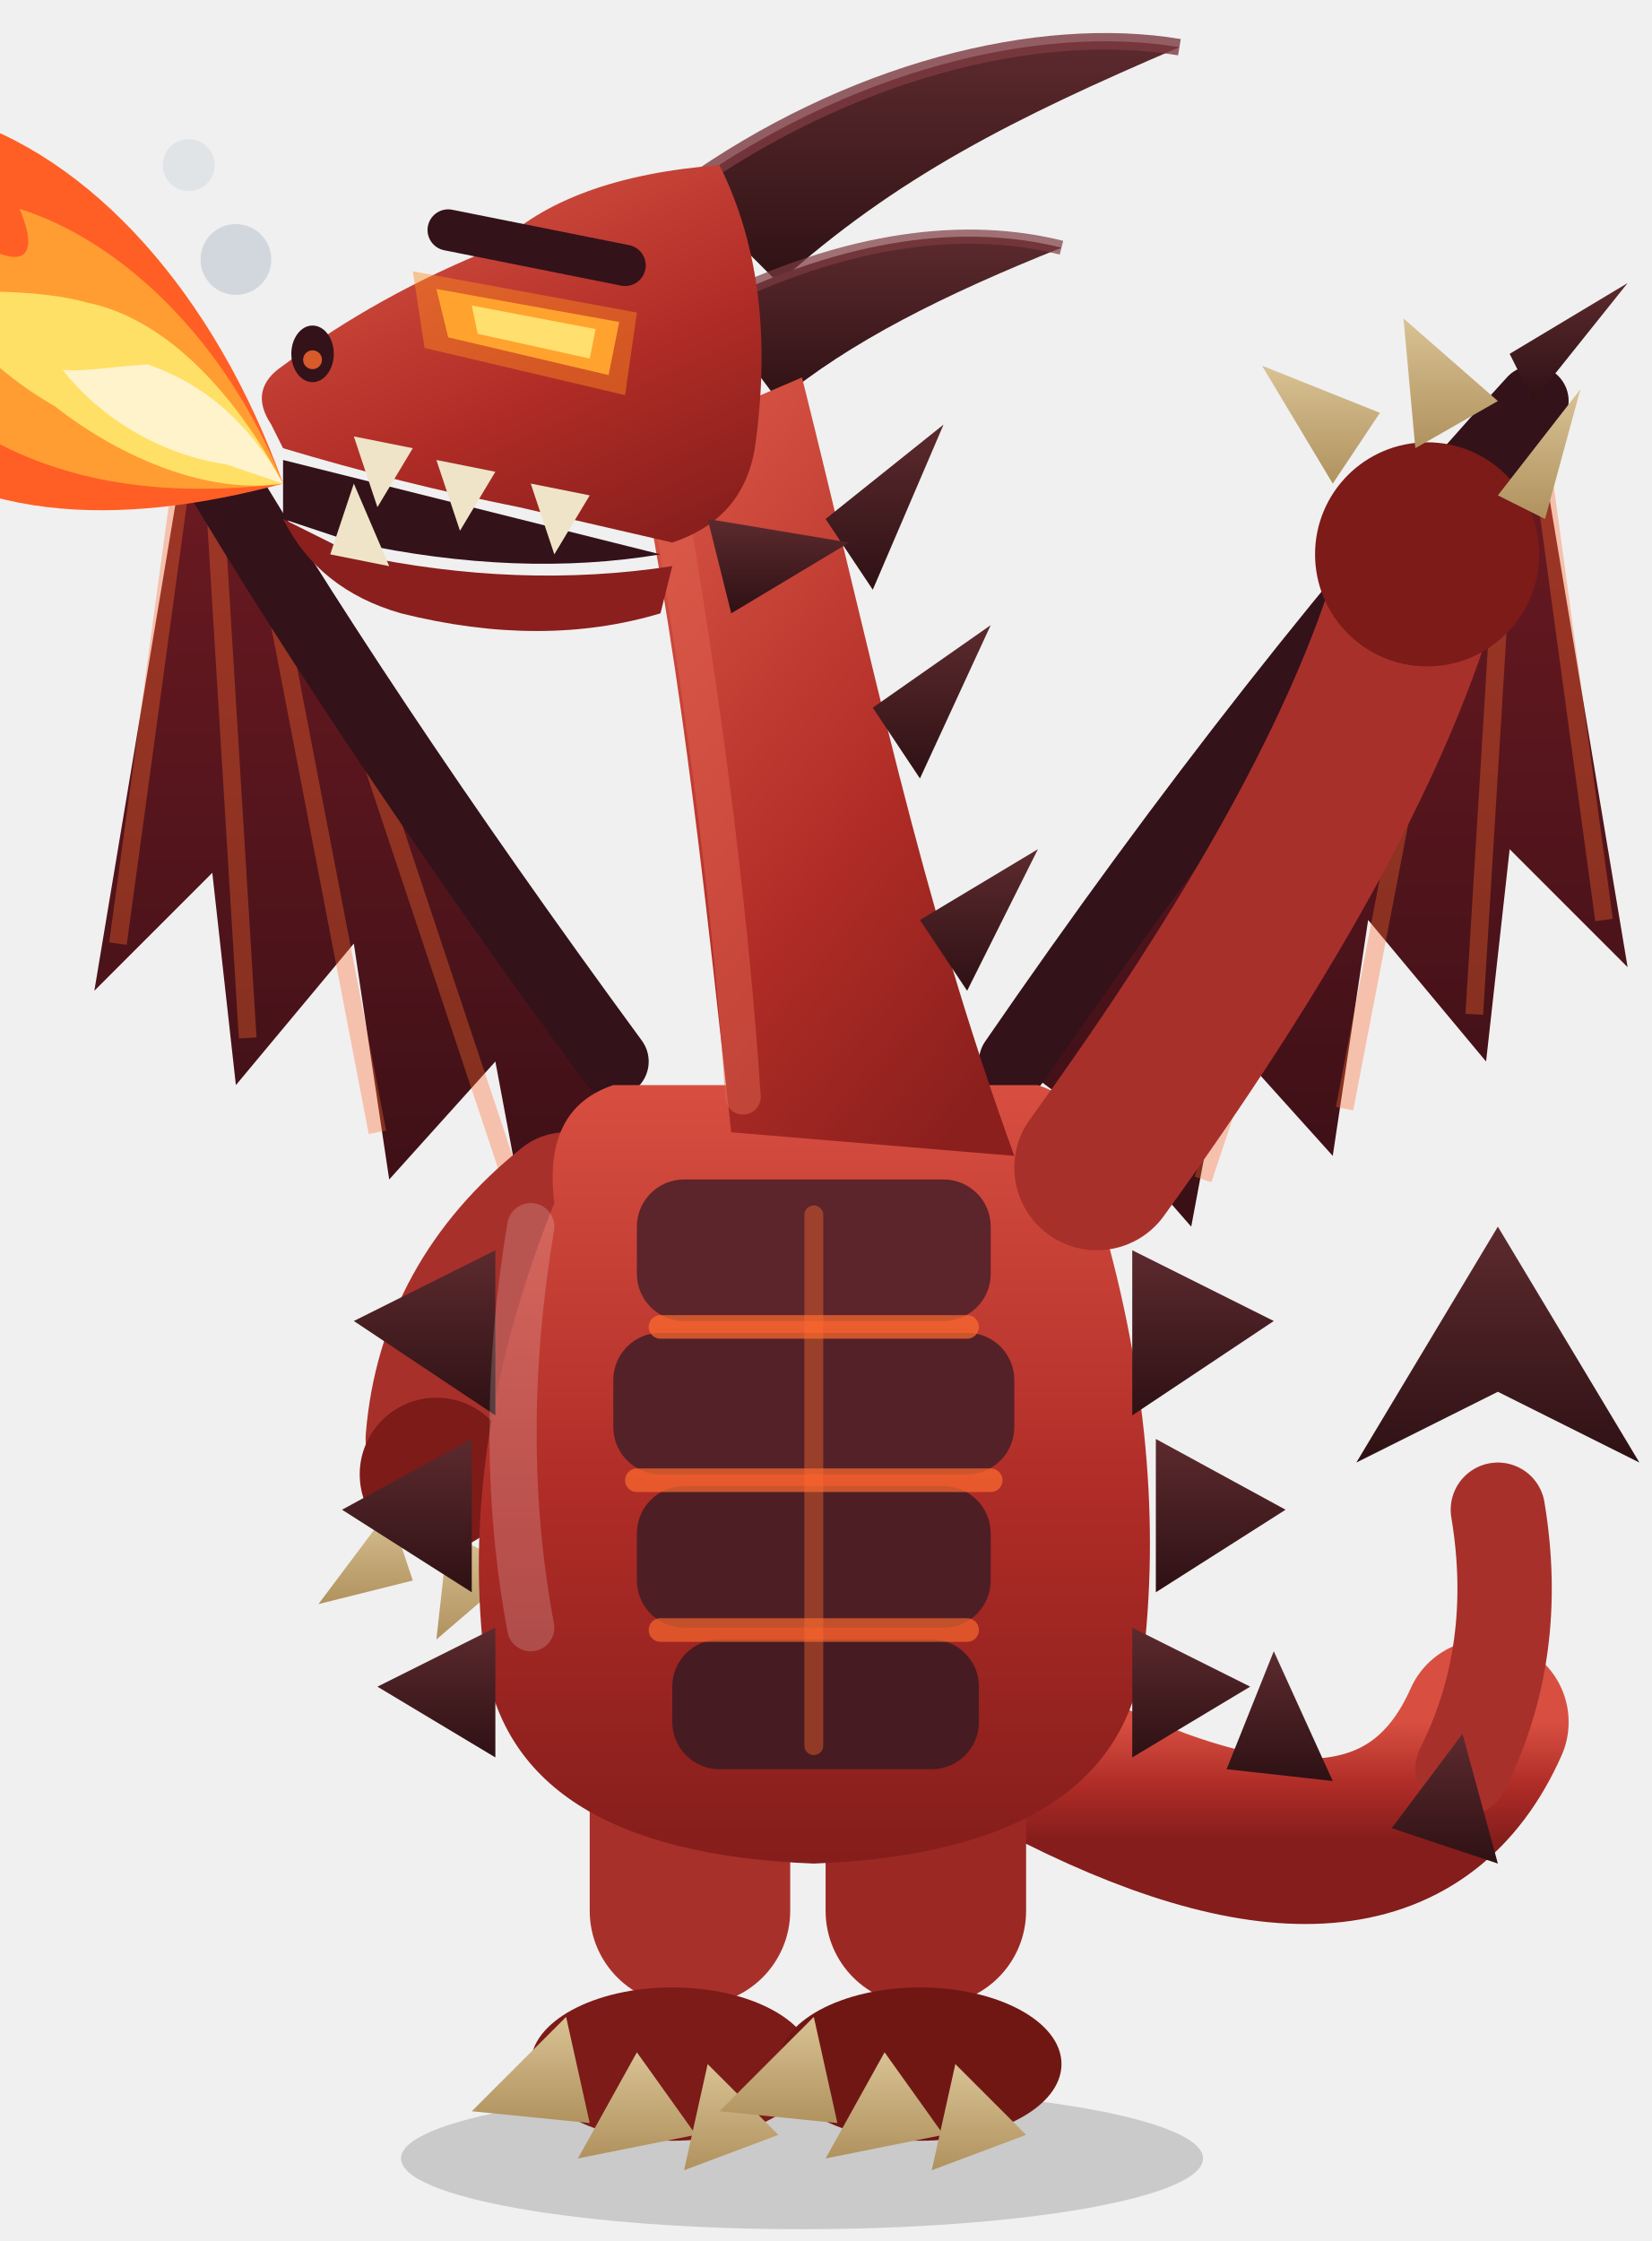
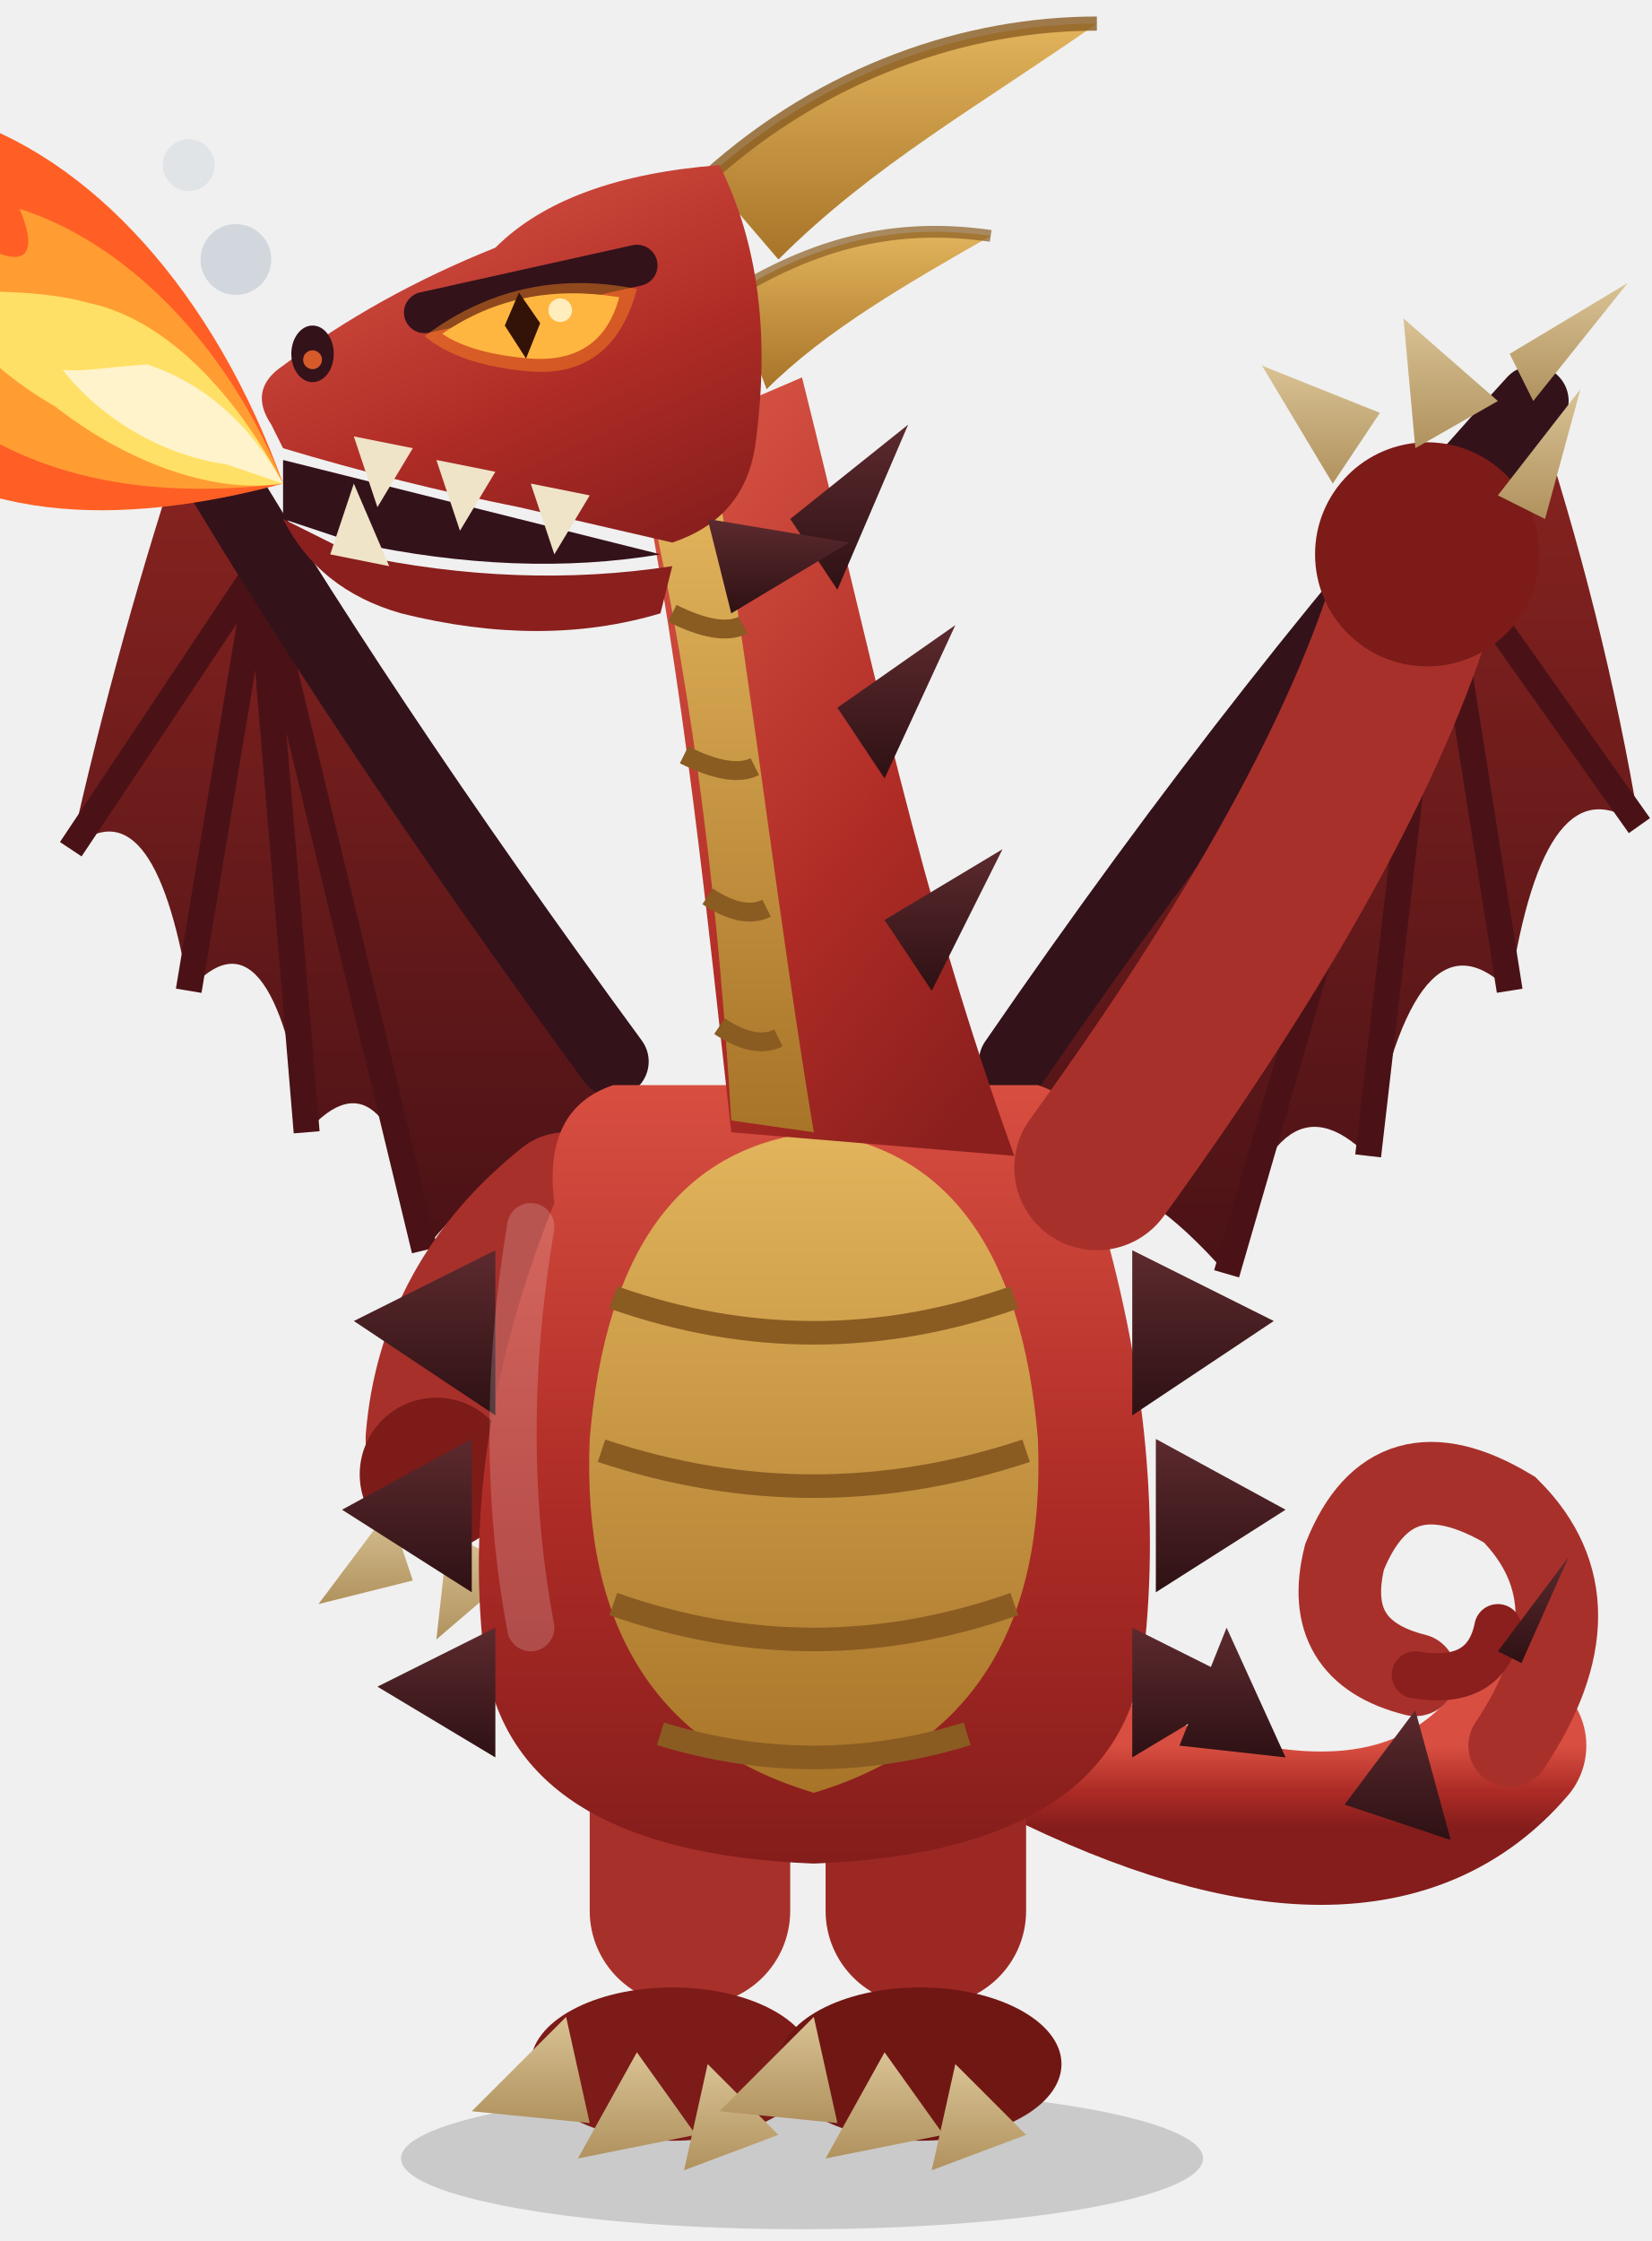
<svg xmlns="http://www.w3.org/2000/svg" viewBox="0 0 140 190" width="140" height="190">
  <defs>
    <linearGradient id="scaleFill" x1="0" y1="0" x2="0" y2="1">
      <stop offset="0" stop-color="#d84f41" />
      <stop offset="0.55" stop-color="#ad2b26" />
      <stop offset="1" stop-color="#841d1b" />
    </linearGradient>
    <linearGradient id="dragonHeadFill" x1="0.2" y1="0" x2="0.8" y2="1">
      <stop offset="0" stop-color="#d85545" />
      <stop offset="0.6" stop-color="#b02c26" />
      <stop offset="1" stop-color="#8a1f1d" />
    </linearGradient>
    <linearGradient id="wingFill" x1="0" y1="0" x2="0" y2="1">
-       <stop offset="0" stop-color="#6e1a22" />
-       <stop offset="1" stop-color="#3a0f16" />
+       <stop offset="0" stop-color="#8a2420" />
+       <stop offset="1" stop-color="#4a1216" />
+     </linearGradient>
+     <linearGradient id="dragonGoldFill" x1="0" y1="0" x2="0" y2="1">
+       <stop offset="0" stop-color="#e2b45c" />
+       <stop offset="1" stop-color="#a87428" />
    </linearGradient>
    <linearGradient id="hornFill" x1="0" y1="0" x2="0" y2="1">
      <stop offset="0" stop-color="#5c2a2e" />
      <stop offset="1" stop-color="#2e1114" />
    </linearGradient>
    <linearGradient id="clawFill" x1="0" y1="0" x2="0" y2="1">
      <stop offset="0" stop-color="#d9c294" />
      <stop offset="1" stop-color="#b0925e" />
    </linearGradient>
  </defs>
  <ellipse cx="68" cy="183" rx="34" ry="6" fill="#000000" opacity="0.16" />
  <g id="tail">
-     <path d="M90 150 Q118 164 126 146" stroke="url(#scaleFill)" stroke-width="14" stroke-linecap="round" fill="none" />
-     <path d="M124 150 Q129 140 127 128" stroke="#a8302b" stroke-width="8" stroke-linecap="round" fill="none" />
-     <path d="M104 150 L108 140 L113 151 Z" fill="url(#hornFill)" />
-     <path d="M118 155 L124 147 L127 158 Z" fill="url(#hornFill)" />
-     <path d="M127 104 L139 124 L127 118 L115 124 Z" fill="url(#hornFill)" />
+     <path d="M88 148 Q116 162 128 148" stroke="url(#scaleFill)" stroke-width="13" stroke-linecap="round" fill="none" />
+     <path d="M128 148 Q136 136 128 128 Q118 122 114 132 Q112 140 120 142" stroke="#a8302b" stroke-width="7" stroke-linecap="round" fill="none" />
+     <path d="M120 142 Q126 143 127 138" stroke="#8a1f1d" stroke-width="4" stroke-linecap="round" fill="none" />
+     <path d="M127 140 L133 132 L129 141 Z" fill="url(#hornFill)" />
+     <path d="M100 148 L104 138 L109 149 Z" fill="url(#hornFill)" />
+     <path d="M114 153 L120 145 L123 156 Z" fill="url(#hornFill)" />
  </g>
  <g id="wing-left">
-     <path d="M52 90 Q30 60 16 36 L8 84 L18 74 L20 92 L30 80 L33 100 L42 90 L45 106 L52 98 Z" fill="url(#wingFill)" />
-     <path d="M16 36 L10 80" stroke="#ff6b2e" stroke-width="1.5" fill="none" opacity="0.35" />
-     <path d="M18 39 L21 88" stroke="#ff6b2e" stroke-width="1.5" fill="none" opacity="0.35" />
-     <path d="M22 44 L32 96" stroke="#ff6b2e" stroke-width="1.5" fill="none" opacity="0.35" />
-     <path d="M27 51 L44 102" stroke="#ff6b2e" stroke-width="1.5" fill="none" opacity="0.35" />
+     <path d="M52 90 Q30 60 16 36 Q10 54 6 72 Q13 66 16 84 Q23 76 26 96 Q33 88 36 106 Q42 98 52 98 Z" fill="url(#wingFill)" />
+     <path d="M22 48 L6 72" stroke="#4a1216" stroke-width="2.2" fill="none" />
+     <path d="M22 48 L16 84" stroke="#4a1216" stroke-width="2.2" fill="none" />
+     <path d="M22 48 L26 96" stroke="#4a1216" stroke-width="2.2" fill="none" />
+     <path d="M22 48 L36 106" stroke="#4a1216" stroke-width="2.2" fill="none" />
    <path d="M52 90 Q30 60 16 36" stroke="#33121a" stroke-width="6" stroke-linecap="round" fill="none" />
-     <path d="M16 36 L8 26 L18 32 Z" fill="url(#hornFill)" />
+     <path d="M16 36 L8 26 L18 32 Z" fill="url(#clawFill)" />
  </g>
  <g id="wing-right">
-     <path d="M86 90 Q108 58 130 34 L138 82 L128 72 L126 90 L116 78 L113 98 L104 88 L101 104 L94 96 Z" fill="url(#wingFill)" />
-     <path d="M130 34 L136 78" stroke="#ff6b2e" stroke-width="1.5" fill="none" opacity="0.35" />
-     <path d="M128 37 L125 86" stroke="#ff6b2e" stroke-width="1.5" fill="none" opacity="0.35" />
-     <path d="M124 42 L114 94" stroke="#ff6b2e" stroke-width="1.5" fill="none" opacity="0.35" />
-     <path d="M119 49 L102 100" stroke="#ff6b2e" stroke-width="1.5" fill="none" opacity="0.35" />
+     <path d="M86 90 Q108 58 130 34 Q136 52 139 70 Q131 64 128 84 Q120 76 116 98 Q108 90 104 108 Q97 100 92 100 Z" fill="url(#wingFill)" />
+     <path d="M122 46 L139 70" stroke="#4a1216" stroke-width="2.2" fill="none" />
+     <path d="M122 46 L128 84" stroke="#4a1216" stroke-width="2.2" fill="none" />
+     <path d="M122 46 L116 98" stroke="#4a1216" stroke-width="2.2" fill="none" />
+     <path d="M122 46 L104 108" stroke="#4a1216" stroke-width="2.2" fill="none" />
    <path d="M86 90 Q108 58 130 34" stroke="#33121a" stroke-width="6" stroke-linecap="round" fill="none" />
-     <path d="M130 34 L138 24 L128 30 Z" fill="url(#hornFill)" />
+     <path d="M130 34 L138 24 L128 30 Z" fill="url(#clawFill)" />
  </g>
  <g id="leg-left">
    <rect x="50" y="140" width="17" height="30" rx="8" fill="#a8302b" />
    <ellipse cx="57" cy="175" rx="12" ry="6.5" fill="#7c1b18" />
    <path d="M48 171 L40 179 L50 180 Z" fill="url(#clawFill)" />
    <path d="M54 174 L49 183 L59 181 Z" fill="url(#clawFill)" />
    <path d="M60 175 L58 184 L66 181 Z" fill="url(#clawFill)" />
  </g>
  <g id="leg-right">
    <rect x="70" y="140" width="17" height="30" rx="8" fill="#9c2823" />
    <ellipse cx="78" cy="175" rx="12" ry="6.5" fill="#701714" />
    <path d="M69 171 L61 179 L71 180 Z" fill="url(#clawFill)" />
    <path d="M75 174 L70 183 L80 181 Z" fill="url(#clawFill)" />
    <path d="M81 175 L79 184 L87 181 Z" fill="url(#clawFill)" />
  </g>
  <g id="arm-rest">
    <path d="M48 102 Q38 110 37 122" stroke="#a8302b" stroke-width="12" stroke-linecap="round" fill="none" />
    <circle cx="37" cy="125" r="6.5" fill="#7c1b18" />
    <path d="M33 128 L27 136 L35 134 Z" fill="url(#clawFill)" />
    <path d="M38 130 L37 139 L44 133 Z" fill="url(#clawFill)" />
  </g>
  <g id="body">
    <path d="M52 92 L88 92 Q94 94 93 102 Q99 122 97 140 Q95 157 69 158 Q43 157 41 140 Q39 122 47 102 Q46 94 52 92 Z" fill="url(#scaleFill)" />
    <path d="M42 106 L30 112 L42 120 Z" fill="url(#hornFill)" />
    <path d="M40 122 L29 128 L40 135 Z" fill="url(#hornFill)" />
    <path d="M42 138 L32 143 L42 149 Z" fill="url(#hornFill)" />
    <path d="M96 106 L108 112 L96 120 Z" fill="url(#hornFill)" />
    <path d="M98 122 L109 128 L98 135 Z" fill="url(#hornFill)" />
    <path d="M96 138 L106 143 L96 149 Z" fill="url(#hornFill)" />
-     <rect x="54" y="100" width="30" height="12" rx="4" fill="#5c242b" />
-     <rect x="52" y="113" width="34" height="12" rx="4" fill="#552128" />
-     <rect x="54" y="126" width="30" height="12" rx="4" fill="#4e1e25" />
-     <rect x="57" y="139" width="26" height="11" rx="4" fill="#471b22" />
-     <path d="M56 112.5 L82 112.5" stroke="#ff6b2e" stroke-width="2" stroke-linecap="round" fill="none" opacity="0.7" />
-     <path d="M54 125.5 L84 125.5" stroke="#ff6b2e" stroke-width="2" stroke-linecap="round" fill="none" opacity="0.7" />
-     <path d="M56 138.2 L82 138.2" stroke="#ff6b2e" stroke-width="2" stroke-linecap="round" fill="none" opacity="0.65" />
-     <path d="M69 103 L69 148" stroke="#ff6b2e" stroke-width="1.6" stroke-linecap="round" fill="none" opacity="0.4" />
+     <path d="M69 96 Q86 98 88 122 Q89 146 69 152 Q49 146 50 122 Q52 98 69 96 Z" fill="url(#dragonGoldFill)" />
+     <path d="M52 110 Q69 116 86 110" stroke="#8a5c22" stroke-width="2" fill="none" />
+     <path d="M51 123 Q69 129 87 123" stroke="#8a5c22" stroke-width="2" fill="none" />
+     <path d="M52 136 Q69 142 86 136" stroke="#8a5c22" stroke-width="2" fill="none" />
+     <path d="M56 147 Q69 151 82 147" stroke="#8a5c22" stroke-width="2" fill="none" />
    <path d="M45 104 Q42 122 45 138" stroke="#ffffff" stroke-width="4" stroke-linecap="round" fill="none" opacity="0.18" />
  </g>
  <g id="arm-wave">
    <path d="M93 99 Q114 70 120 50" stroke="#a8302b" stroke-width="14" stroke-linecap="round" fill="none" />
    <circle cx="121" cy="47" r="9.5" fill="#7c1b18" />
    <path d="M113 41 L107 31 L117 35 Z" fill="url(#clawFill)" />
    <path d="M120 38 L119 27 L127 34 Z" fill="url(#clawFill)" />
    <path d="M127 42 L134 33 L131 44 Z" fill="url(#clawFill)" />
  </g>
  <g id="head">
    <g id="smoke">
      <circle cx="20" cy="22" r="3" fill="#b9c3cd" opacity="0.55" />
      <circle cx="16" cy="14" r="2.2" fill="#c9d2da" opacity="0.4" />
    </g>
-     <path d="M58 16 C72 6 88 2 100 4 C86 10 76 15 66 24 Z" fill="url(#hornFill)" />
-     <path d="M58 16 C72 6 88 2 100 4" stroke="#7c3a40" stroke-width="1.4" fill="none" opacity="0.8" />
-     <path d="M60 26 C72 20 82 19 90 21 C80 25 72 29 66 34 Z" fill="url(#hornFill)" />
-     <path d="M60 26 C72 20 82 19 90 21" stroke="#7c3a40" stroke-width="1.2" fill="none" opacity="0.7" />
+     <path d="M60 15 C70 6 82 2 93 2 C83 9 74 14 66 22 Z" fill="url(#dragonGoldFill)" />
+     <path d="M60 15 C70 6 82 2 93 2" stroke="#8a5c22" stroke-width="1.2" fill="none" opacity="0.8" />
+     <path d="M62 25 C70 20 77 19 84 20 C77 24 70 28 65 33 Z" fill="url(#dragonGoldFill)" />
+     <path d="M62 25 C70 20 77 19 84 20" stroke="#8a5c22" stroke-width="1" fill="none" opacity="0.7" />
    <path d="M54 38 C58 58 60 78 62 96 L86 98 C78 76 74 56 68 32 Z" fill="url(#dragonHeadFill)" />
-     <path d="M57 44 C60 62 62 78 63 93" stroke="#e06250" stroke-width="3" stroke-linecap="round" fill="none" opacity="0.5" />
-     <path d="M70 44 L80 36 L74 50 Z" fill="url(#hornFill)" />
-     <path d="M74 60 L84 53 L78 66 Z" fill="url(#hornFill)" />
-     <path d="M78 78 L88 72 L82 84 Z" fill="url(#hornFill)" />
+     <path d="M55 42 C59 60 61 78 62 95 L69 96 C66 78 64 60 61 42 Z" fill="url(#dragonGoldFill)" />
+     <path d="M57 52 Q61 54 63 53" stroke="#8a5c22" stroke-width="1.6" fill="none" />
+     <path d="M58 64 Q62 66 64 65" stroke="#8a5c22" stroke-width="1.6" fill="none" />
+     <path d="M60 76 Q63 78 65 77" stroke="#8a5c22" stroke-width="1.6" fill="none" />
+     <path d="M61 87 Q64 89 66 88" stroke="#8a5c22" stroke-width="1.6" fill="none" />
+     <path d="M67 44 L77 36 L71 50 Z" fill="url(#hornFill)" />
+     <path d="M71 60 L81 53 L75 66 Z" fill="url(#hornFill)" />
+     <path d="M75 78 L85 72 L79 84 Z" fill="url(#hornFill)" />
    <path d="M61 14 Q48 15 42 21 Q32 25 24 31 Q21 33 23 36 L24 38 Q34 41 44 43 L57 46 Q63 44 64 38 Q66 24 61 14 Z" fill="url(#dragonHeadFill)" />
    <path d="M24 39 Q40 43 56 47 Q44 49 30 46 L24 44 Z" fill="#33121a" />
    <path d="M30 37 L32 43 L35 38 Z" fill="#efe4c8" />
    <path d="M37 39 L39 45 L42 40 Z" fill="#efe4c8" />
    <path d="M45 41 L47 47 L50 42 Z" fill="#efe4c8" />
    <path d="M57 48 Q44 50 30 47 L24 44 Q27 50 34 52 Q46 55 56 52 Z" fill="#8a1f1d" />
    <path d="M28 47 L30 41 L33 48 Z" fill="#efe4c8" />
    <path d="M60 44 L72 46 L62 52 Z" fill="url(#hornFill)" />
    <ellipse cx="26.5" cy="30" rx="1.8" ry="2.4" fill="#33121a" />
    <circle cx="26.5" cy="30.5" r="0.8" fill="#ff6b2e" opacity="0.8" />
-     <path d="M38 19.5 L53 22.5" stroke="#33121a" stroke-width="3.5" stroke-linecap="round" fill="none" />
+     <path d="M36 26.5 L54 22.5" stroke="#33121a" stroke-width="3.5" stroke-linecap="round" fill="none" />
    <g id="eyes">
-       <path d="M35 23 L54 26.5 L53 33.5 L36 29.5 Z" fill="#ff8c1f" opacity="0.45" />
-       <path d="M37 24.5 L52.5 27.3 L51.6 31.8 L38 28.6 Z" fill="#ffa32e" />
-       <path d="M40 25.9 L50.5 27.9 L50 30.4 L40.5 28.3 Z" fill="#ffdf6e" />
+       <path d="M36 28.5 Q44 22.5 54 24.5 Q52 32 45 31.5 Q39 31 36 28.5 Z" fill="#ff8c1f" opacity="0.45" />
+       <path d="M37.5 28.3 Q44 23.8 52.5 25.2 Q51 30.8 45 30.4 Q40 30 37.5 28.3 Z" fill="#ffb640" />
+       <path d="M44 24.8 L45.8 27.4 L44.6 30.4 L42.8 27.6 Z" fill="#331208" />
+       <circle cx="47.5" cy="26.3" r="1" fill="#fff3cc" opacity="0.9" />
    </g>
    <g id="fire">
      <g transform="translate(24 41) rotate(30)">
        <path d="M0 0 C -13 -11 -28 -16 -40 -13 C -35 -9 -36 -6 -45 -8 C -54 -9 -59 -4 -63 1 C -57 4 -53 8 -44 8 C -48 12 -44 15 -35 13 C -22 17 -10 10 0 0 Z" fill="#ff5f24" />
        <path d="M0 0 C -10 -8 -22 -11 -31 -9 C -27 -6 -28 -4 -36 -5 C -42 -5 -46 -2 -49 1 C -44 4 -40 5 -33 5 C -36 8 -33 10 -27 9 C -17 10 -8 6 0 0 Z" fill="#ff9d33" />
        <g id="fire-inner">
          <path d="M0 0 C -8 -5 -16 -7 -22 -5 C -26 -4 -31 -1 -34 1 C -29 3 -25 4 -20 4 C -13 5 -5 4 0 0 Z" fill="#ffe066" />
          <path d="M0 0 C -5 -3 -10 -4 -15 -3 C -18 -1 -19 0 -21 1 C -16 3 -10 3 -5 1 Z" fill="#fff3cc" />
        </g>
        <circle cx="-57" cy="-10" r="2.4" fill="#ff9d33" />
        <circle cx="-66" cy="3" r="2" fill="#ff5f24" />
        <circle cx="-50" cy="10" r="1.7" fill="#ff9d33" />
      </g>
    </g>
  </g>
</svg>
